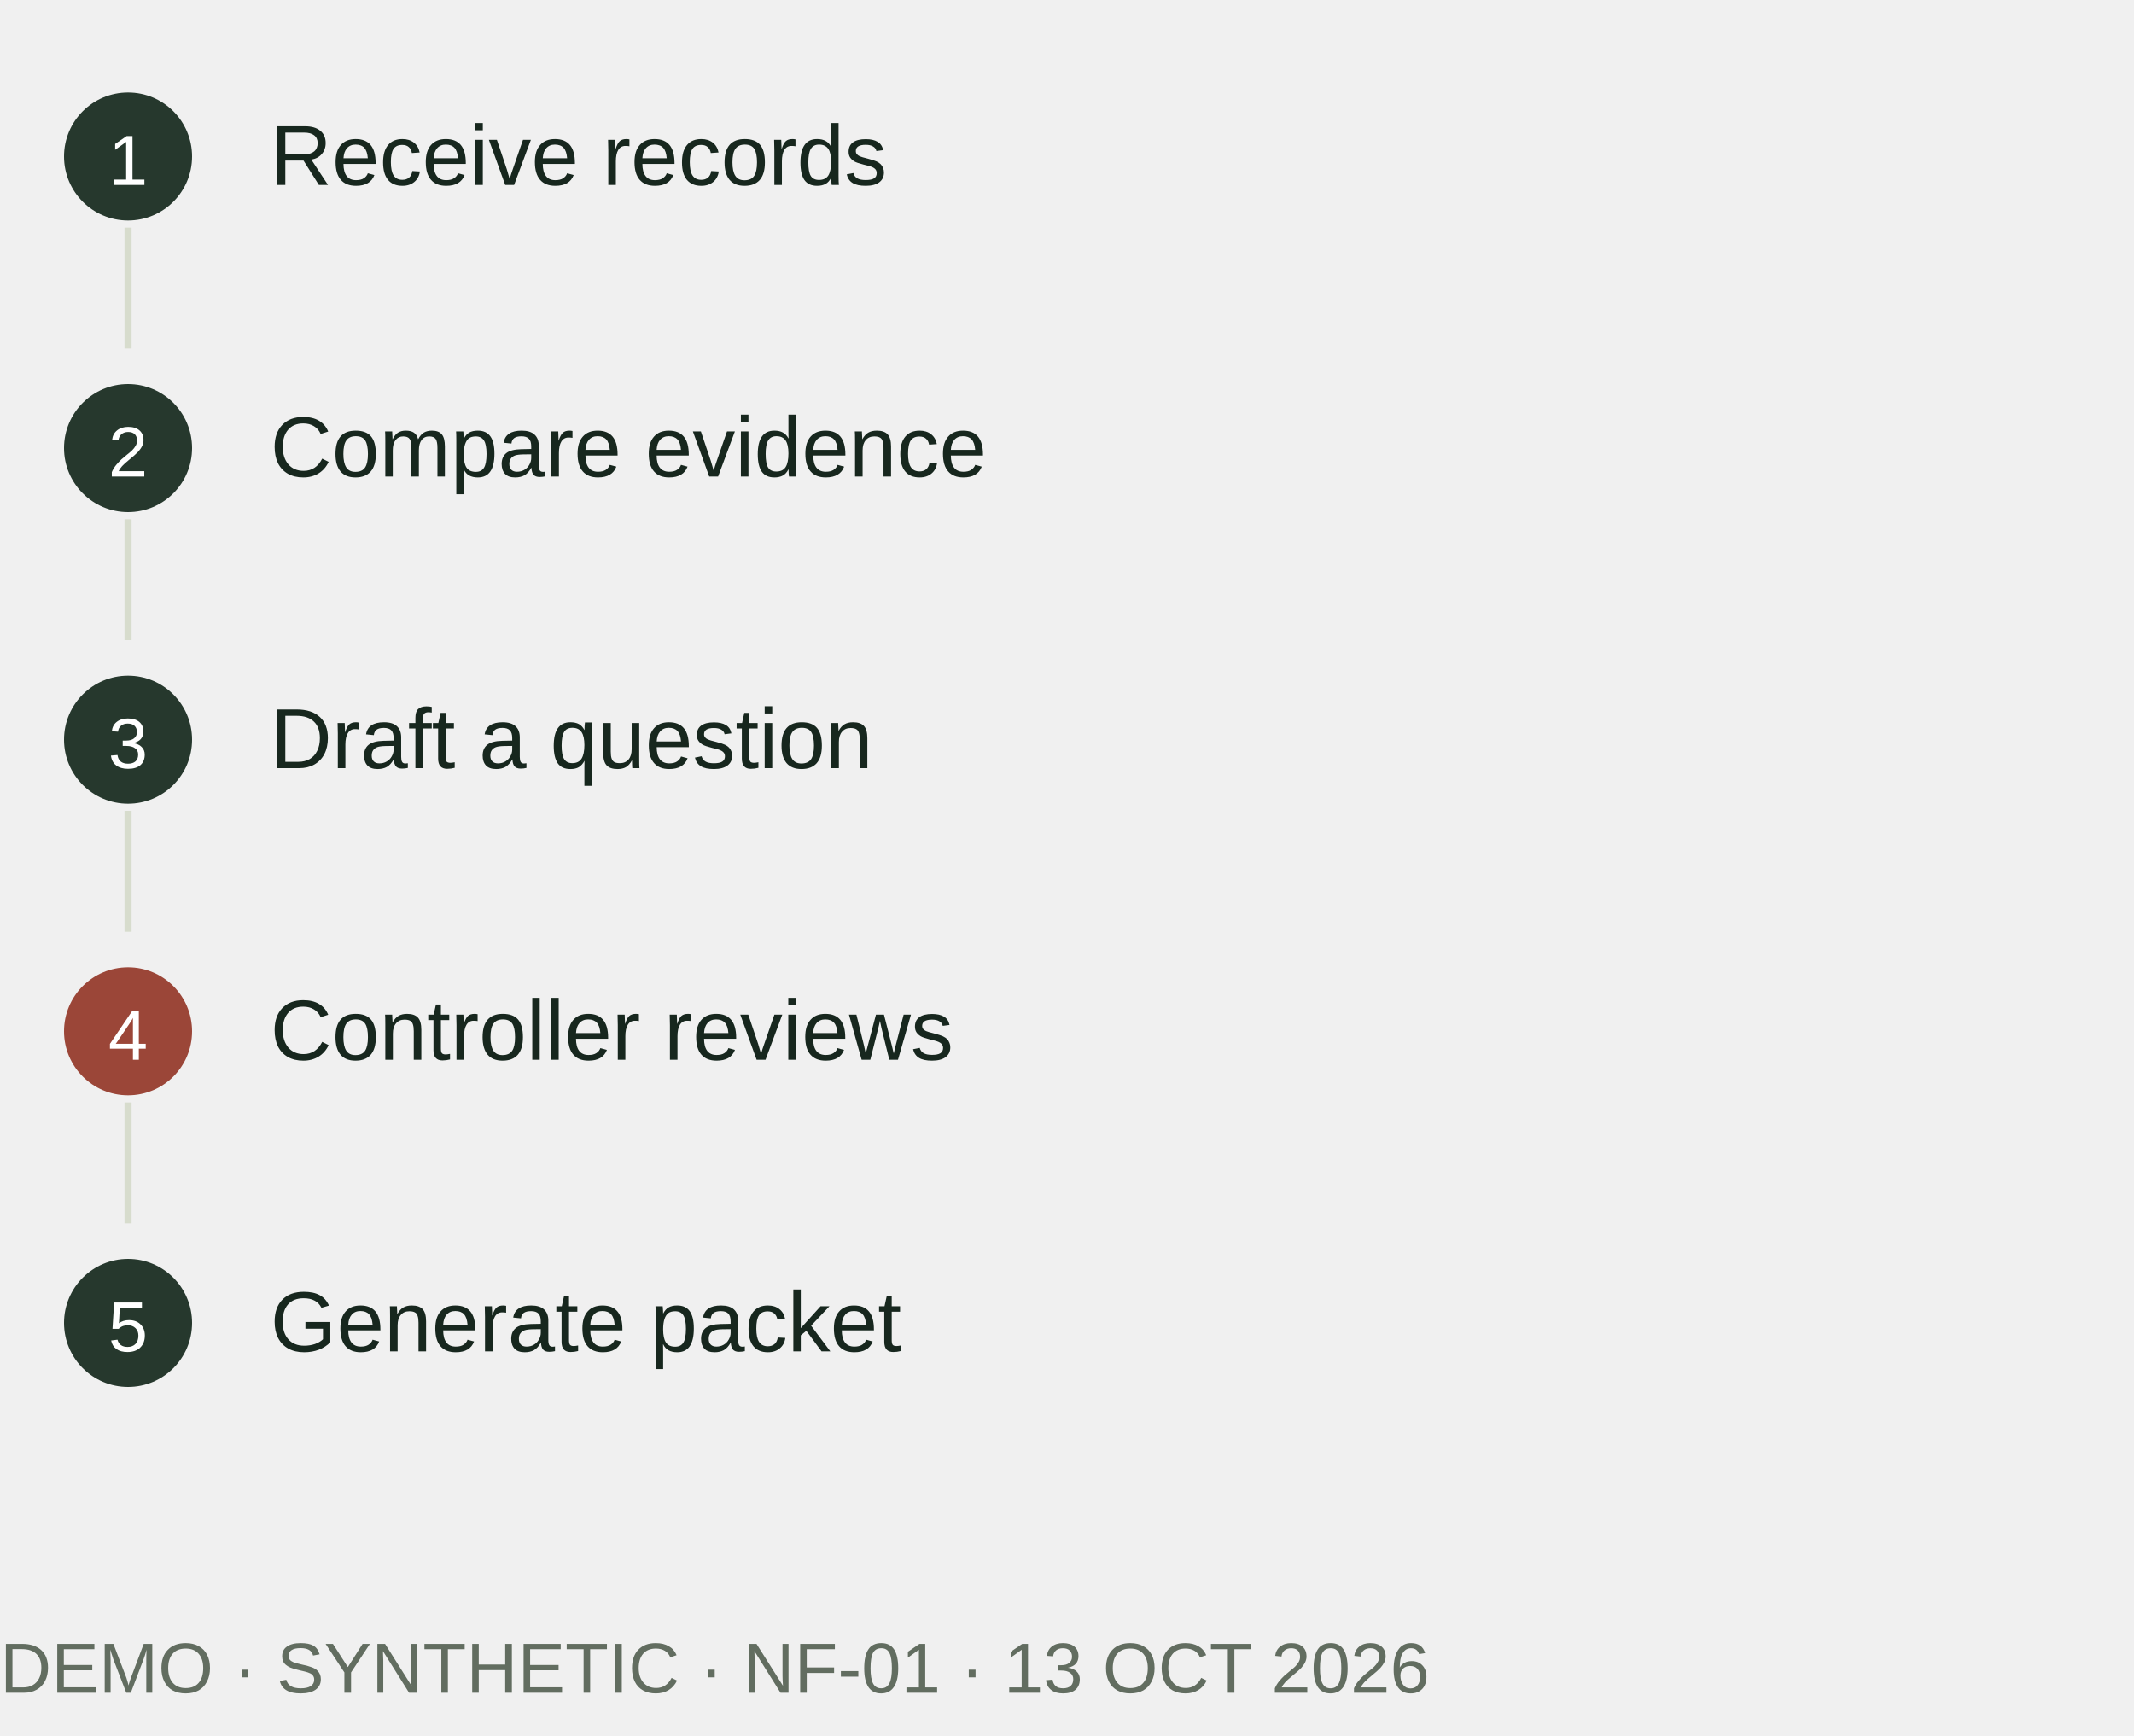
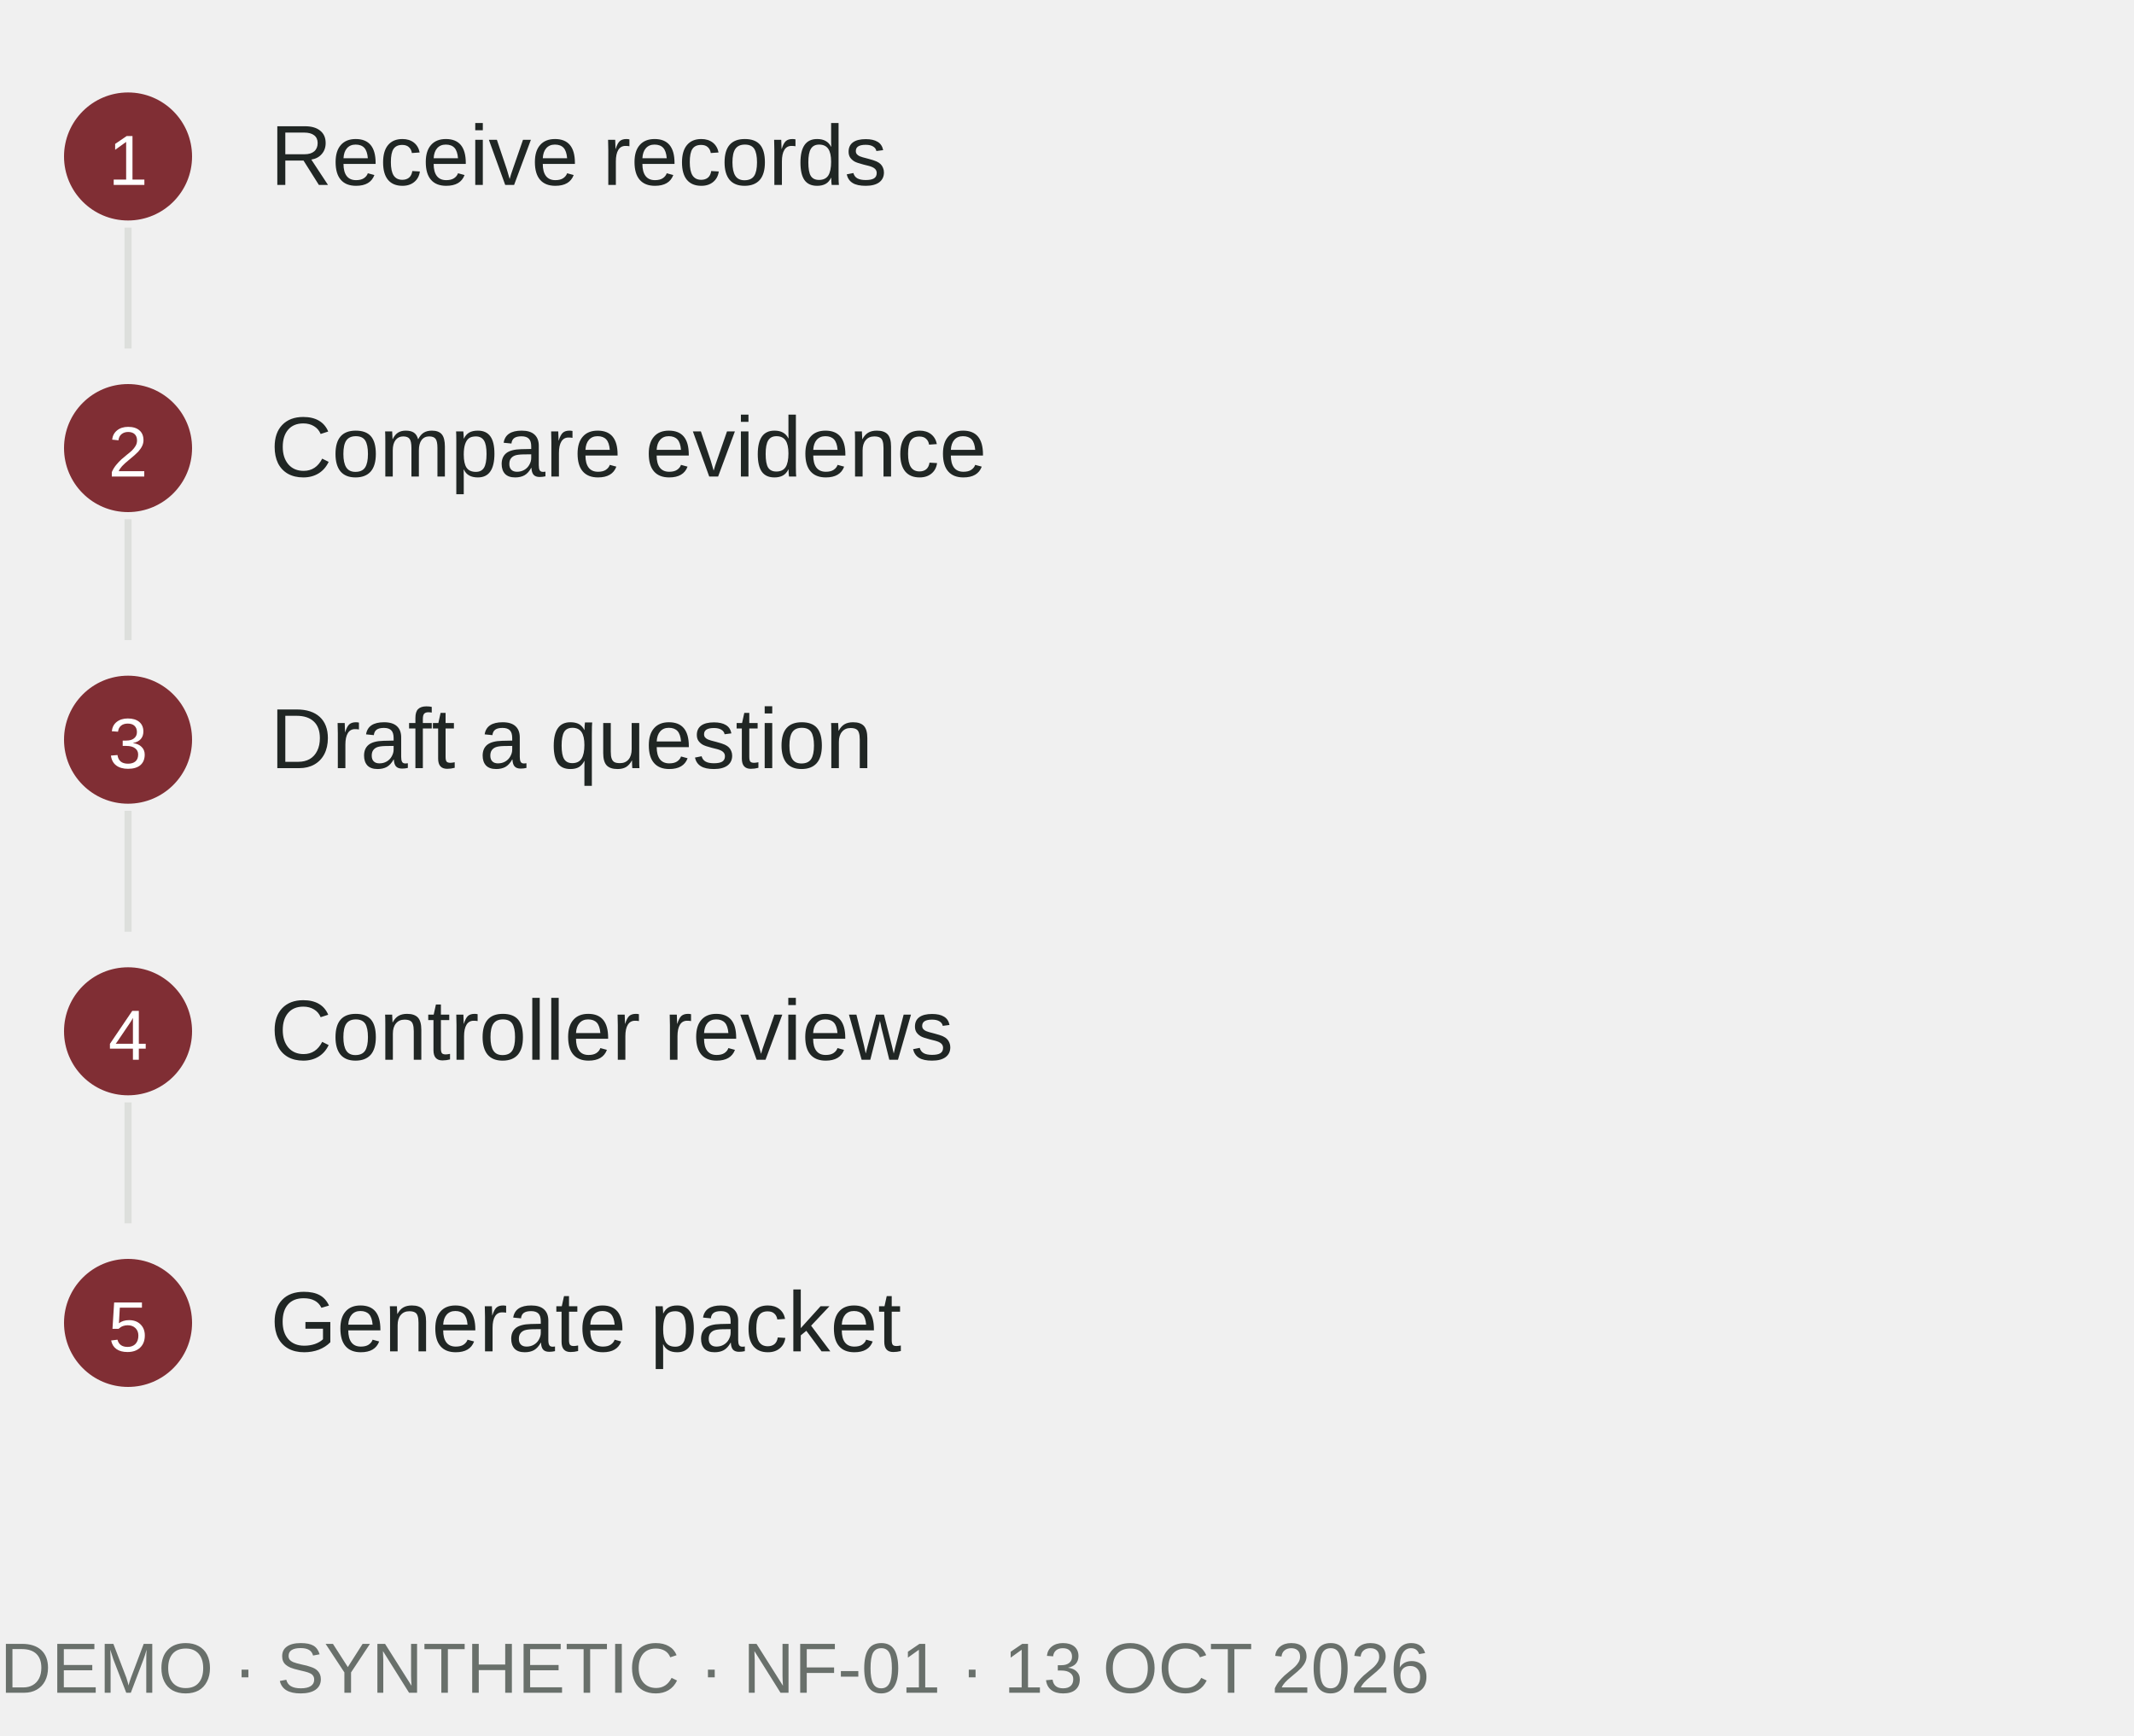
- <svg xmlns="http://www.w3.org/2000/svg" viewBox="0 0 300 244" width="300" height="244" role="img" aria-label="Reviewed workflow. Receive → compare → evidence draft → human review → packet. Synthetic data, NF-01, 13 October 2026." style="font-family:Manrope,Arial,sans-serif;font-size:12px;color:#17271E">
-   <circle cx="18" cy="22" r="9" fill="#26382D" />
-   <text x="18" y="26" fill="#626D60" font-size="12" text-anchor="middle" style="fill:white;font-size:10px">1</text>
-   <text x="38" y="26" fill="#626D60" font-size="12" style="fill:#17271E">Receive records</text>
-   <line x1="18" y1="32" x2="18" y2="49" stroke="#D7DCCD" stroke-width="1" />
-   <circle cx="18" cy="63" r="9" fill="#26382D" />
-   <text x="18" y="67" fill="#626D60" font-size="12" text-anchor="middle" style="fill:white;font-size:10px">2</text>
-   <text x="38" y="67" fill="#626D60" font-size="12" style="fill:#17271E">Compare evidence</text>
-   <line x1="18" y1="73" x2="18" y2="90" stroke="#D7DCCD" stroke-width="1" />
-   <circle cx="18" cy="104" r="9" fill="#26382D" />
-   <text x="18" y="108" fill="#626D60" font-size="12" text-anchor="middle" style="fill:white;font-size:10px">3</text>
-   <text x="38" y="108" fill="#626D60" font-size="12" style="fill:#17271E">Draft a question</text>
-   <line x1="18" y1="114" x2="18" y2="131" stroke="#D7DCCD" stroke-width="1" />
-   <circle cx="18" cy="145" r="9" fill="#9B4638" />
-   <text x="18" y="149" fill="#626D60" font-size="12" text-anchor="middle" style="fill:white;font-size:10px">4</text>
-   <text x="38" y="149" fill="#626D60" font-size="12" style="fill:#17271E">Controller reviews</text>
-   <line x1="18" y1="155" x2="18" y2="172" stroke="#D7DCCD" stroke-width="1" />
-   <circle cx="18" cy="186" r="9" fill="#26382D" />
-   <text x="18" y="190" fill="#626D60" font-size="12" text-anchor="middle" style="fill:white;font-size:10px">5</text>
-   <text x="38" y="190" fill="#626D60" font-size="12" style="fill:#17271E">Generate packet</text>
-   <text x="0" y="238" fill="#626D60" font-size="10">DEMO · SYNTHETIC · NF-01 · 13 OCT 2026</text>
+ <svg xmlns="http://www.w3.org/2000/svg" viewBox="0 0 300 244" width="300" height="244" role="img" aria-label="Reviewed workflow. Receive → compare → evidence draft → human review → packet. Synthetic data, NF-01, 13 October 2026." style="font-family:Manrope,Arial,sans-serif;font-size:12px;color:#202624">
+   <circle cx="18" cy="22" r="9" fill="#802E34" />
+   <text x="18" y="26" fill="#69706B" font-size="12" text-anchor="middle" style="fill:white;font-size:10px">1</text>
+   <text x="38" y="26" fill="#69706B" font-size="12" style="fill:#202624">Receive records</text>
+   <line x1="18" y1="32" x2="18" y2="49" stroke="#DDDFDC" stroke-width="1" />
+   <circle cx="18" cy="63" r="9" fill="#802E34" />
+   <text x="18" y="67" fill="#69706B" font-size="12" text-anchor="middle" style="fill:white;font-size:10px">2</text>
+   <text x="38" y="67" fill="#69706B" font-size="12" style="fill:#202624">Compare evidence</text>
+   <line x1="18" y1="73" x2="18" y2="90" stroke="#DDDFDC" stroke-width="1" />
+   <circle cx="18" cy="104" r="9" fill="#802E34" />
+   <text x="18" y="108" fill="#69706B" font-size="12" text-anchor="middle" style="fill:white;font-size:10px">3</text>
+   <text x="38" y="108" fill="#69706B" font-size="12" style="fill:#202624">Draft a question</text>
+   <line x1="18" y1="114" x2="18" y2="131" stroke="#DDDFDC" stroke-width="1" />
+   <circle cx="18" cy="145" r="9" fill="#802E34" />
+   <text x="18" y="149" fill="#69706B" font-size="12" text-anchor="middle" style="fill:white;font-size:10px">4</text>
+   <text x="38" y="149" fill="#69706B" font-size="12" style="fill:#202624">Controller reviews</text>
+   <line x1="18" y1="155" x2="18" y2="172" stroke="#DDDFDC" stroke-width="1" />
+   <circle cx="18" cy="186" r="9" fill="#802E34" />
+   <text x="18" y="190" fill="#69706B" font-size="12" text-anchor="middle" style="fill:white;font-size:10px">5</text>
+   <text x="38" y="190" fill="#69706B" font-size="12" style="fill:#202624">Generate packet</text>
+   <text x="0" y="238" fill="#69706B" font-size="10">DEMO · SYNTHETIC · NF-01 · 13 OCT 2026</text>
</svg>
